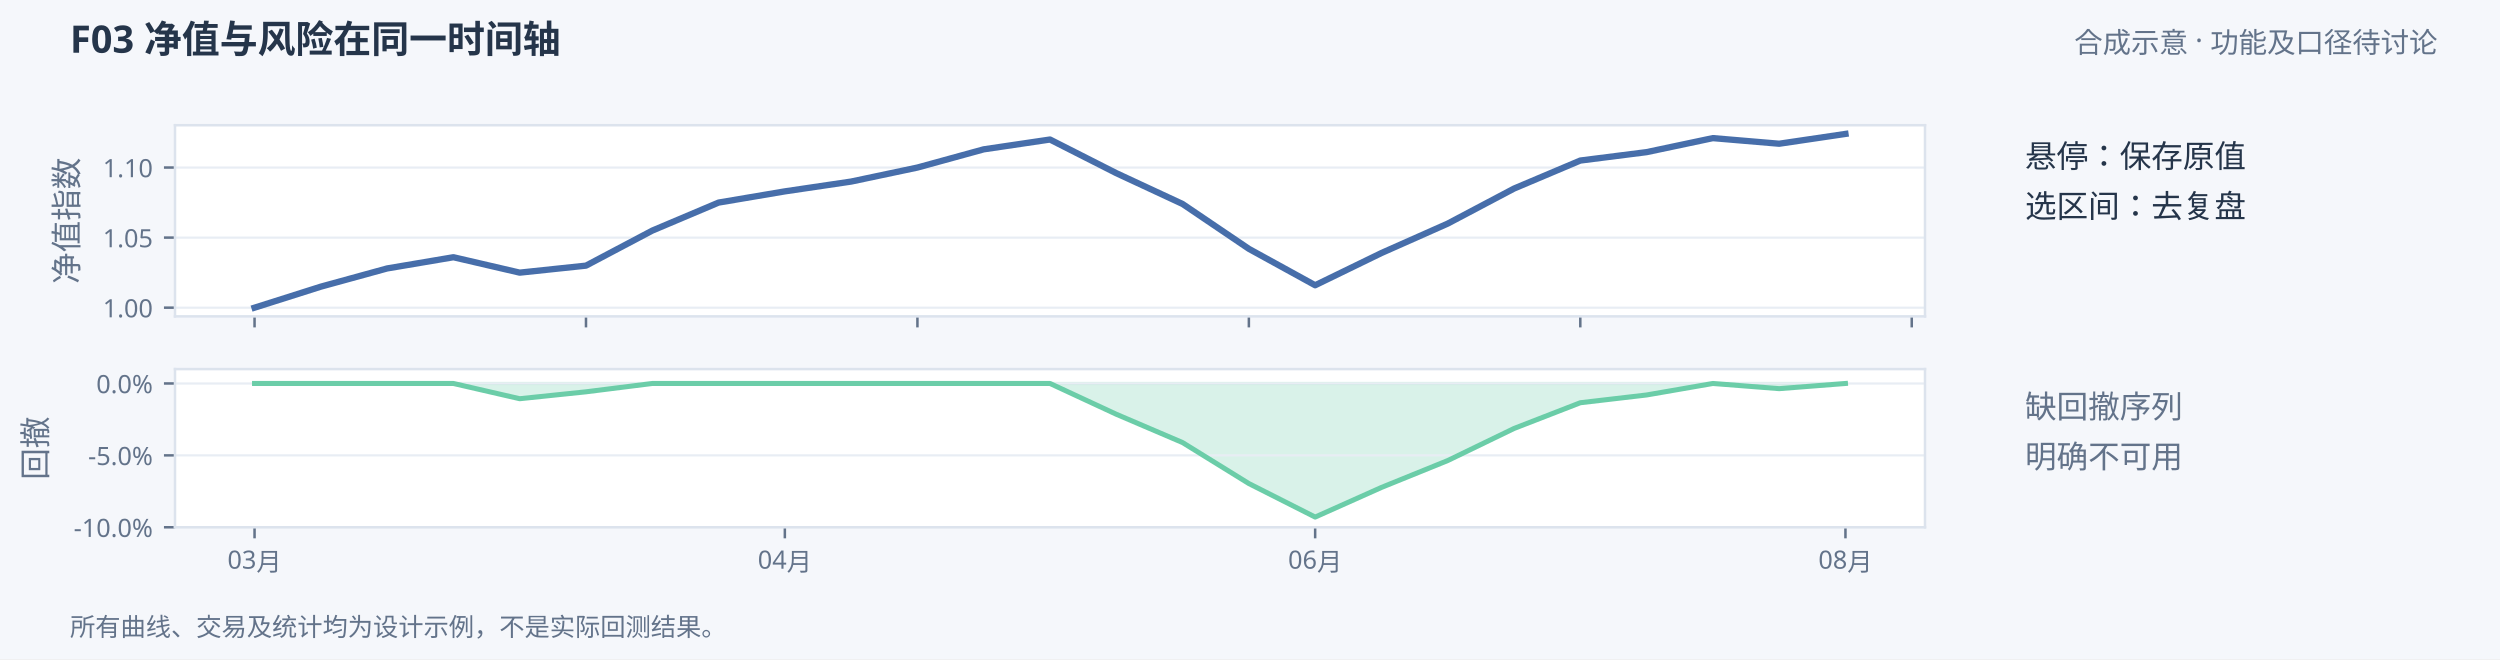
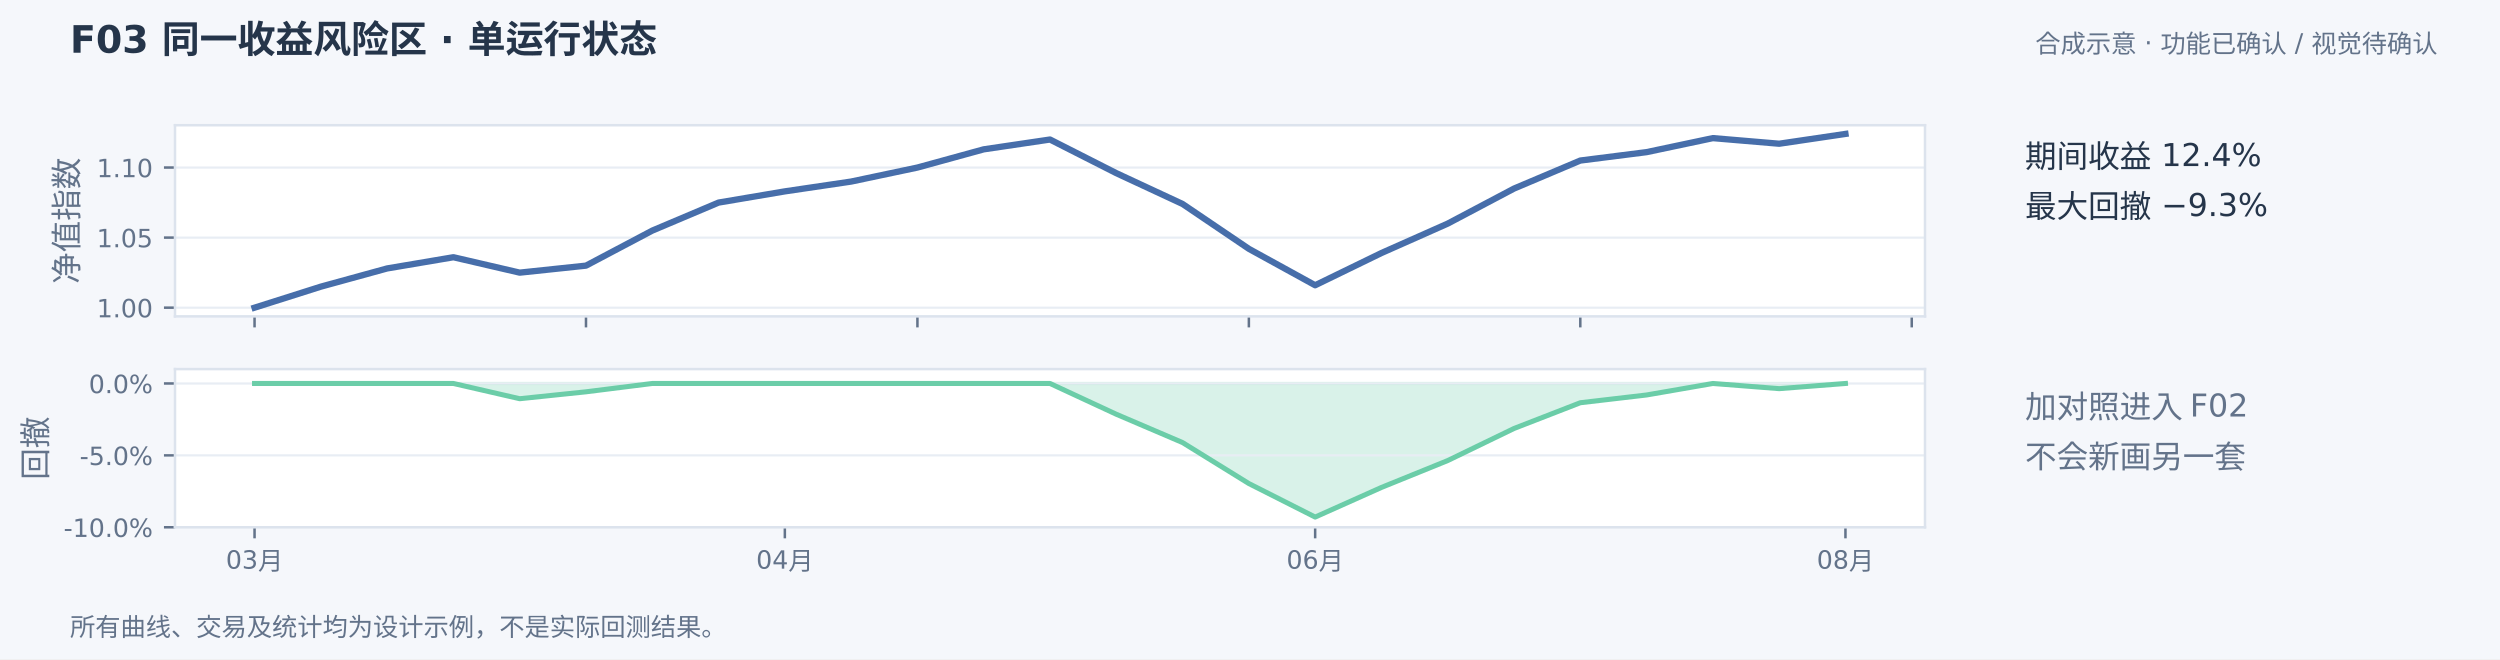
<svg xmlns="http://www.w3.org/2000/svg" xmlns:xlink="http://www.w3.org/1999/xlink" width="792pt" height="208.8pt" viewBox="0 0 792 208.8" version="1.1">
  <defs>
    <style type="text/css">*{stroke-linejoin: round; stroke-linecap: butt}</style>
  </defs>
  <g id="figure_1">
    <g id="patch_1">
      <path d="M 0 208.8 L 792 208.8 L 792 0 L 0 0 z " style="fill: #f5f7fb" />
    </g>
    <g id="axes_1">
      <g id="patch_2">
        <path d="M 55.44 100.224 L 609.84 100.224 L 609.84 39.672 L 55.44 39.672 z " style="fill: #ffffff" />
      </g>
      <g id="matplotlib.axis_1">
        <g id="xtick_1">
          <g id="line2d_1">
            <defs>
              <path id="m7c6a9f38b0" d="M 0 0 L 0 3.5 " style="stroke: #63738a; stroke-width: 0.8" />
            </defs>
            <g>
              <use xlink:href="#m7c6a9f38b0" x="80.64" y="100.224" style="fill: #63738a; stroke: #63738a; stroke-width: 0.8" />
            </g>
          </g>
        </g>
        <g id="xtick_2">
          <g id="line2d_2">
            <g>
              <use xlink:href="#m7c6a9f38b0" x="185.64" y="100.224" style="fill: #63738a; stroke: #63738a; stroke-width: 0.8" />
            </g>
          </g>
        </g>
        <g id="xtick_3">
          <g id="line2d_3">
            <g>
              <use xlink:href="#m7c6a9f38b0" x="290.64" y="100.224" style="fill: #63738a; stroke: #63738a; stroke-width: 0.8" />
            </g>
          </g>
        </g>
        <g id="xtick_4">
          <g id="line2d_4">
            <g>
              <use xlink:href="#m7c6a9f38b0" x="395.64" y="100.224" style="fill: #63738a; stroke: #63738a; stroke-width: 0.8" />
            </g>
          </g>
        </g>
        <g id="xtick_5">
          <g id="line2d_5">
            <g>
              <use xlink:href="#m7c6a9f38b0" x="500.64" y="100.224" style="fill: #63738a; stroke: #63738a; stroke-width: 0.8" />
            </g>
          </g>
        </g>
        <g id="xtick_6">
          <g id="line2d_6">
            <g>
              <use xlink:href="#m7c6a9f38b0" x="605.64" y="100.224" style="fill: #63738a; stroke: #63738a; stroke-width: 0.8" />
            </g>
          </g>
        </g>
      </g>
      <g id="matplotlib.axis_2">
        <g id="ytick_1">
          <g id="line2d_7">
            <path d="M 55.44 97.472 L 609.84 97.472 " clip-path="url(#pc0dc346e26)" style="fill: none; stroke: #e8edf4; stroke-width: 0.7; stroke-linecap: square" />
          </g>
          <g id="line2d_8">
            <defs>
              <path id="m6fc5b02173" d="M 0 0 L -3.5 0 " style="stroke: #63738a; stroke-width: 0.8" />
            </defs>
            <g>
              <use xlink:href="#m6fc5b02173" x="55.44" y="97.472" style="fill: #63738a; stroke: #63738a; stroke-width: 0.8" />
            </g>
          </g>
          <g id="text_1">
-             <text style="font-size: 8px; font-family: 'Hiragino Sans GB'; text-anchor: end; fill: #63738a" x="48.44" y="100.535" transform="rotate(-0 48.44 100.5354)">1.00</text>
+             <text style="fill: #63738a; font: 8px 'Hiragino Sans GB', 'DejaVu Sans'; text-anchor: end" x="48.44" y="100.535" transform="rotate(-0 48.44 100.5354)">1.00</text>
          </g>
        </g>
        <g id="ytick_2">
          <g id="line2d_9">
            <path d="M 55.44 75.275 L 609.84 75.275 " clip-path="url(#pc0dc346e26)" style="fill: none; stroke: #e8edf4; stroke-width: 0.7; stroke-linecap: square" />
          </g>
          <g id="line2d_10">
            <g>
              <use xlink:href="#m6fc5b02173" x="55.44" y="75.275" style="fill: #63738a; stroke: #63738a; stroke-width: 0.8" />
            </g>
          </g>
          <g id="text_2">
-             <text style="font-size: 8px; font-family: 'Hiragino Sans GB'; text-anchor: end; fill: #63738a" x="48.44" y="78.339" transform="rotate(-0 48.44 78.3389)">1.05</text>
+             <text style="fill: #63738a; font: 8px 'Hiragino Sans GB', 'DejaVu Sans'; text-anchor: end" x="48.44" y="78.339" transform="rotate(-0 48.44 78.3389)">1.05</text>
          </g>
        </g>
        <g id="ytick_3">
          <g id="line2d_11">
            <path d="M 55.44 53.079 L 609.84 53.079 " clip-path="url(#pc0dc346e26)" style="fill: none; stroke: #e8edf4; stroke-width: 0.7; stroke-linecap: square" />
          </g>
          <g id="line2d_12">
            <g>
              <use xlink:href="#m6fc5b02173" x="55.44" y="53.079" style="fill: #63738a; stroke: #63738a; stroke-width: 0.8" />
            </g>
          </g>
          <g id="text_3">
-             <text style="font-size: 8px; font-family: 'Hiragino Sans GB'; text-anchor: end; fill: #63738a" x="48.44" y="56.142" transform="rotate(-0 48.44 56.14242)">1.10</text>
+             <text style="fill: #63738a; font: 8px 'Hiragino Sans GB', 'DejaVu Sans'; text-anchor: end" x="48.44" y="56.142" transform="rotate(-0 48.44 56.14242)">1.10</text>
          </g>
        </g>
        <g id="text_4">
-           <text style="font-size: 10px; font-family: 'Hiragino Sans GB'; text-anchor: middle; fill: #63738a" x="24.711" y="69.948" transform="rotate(-90 24.71063 69.948)">净值指数</text>
+           <text style="fill: #63738a; font: 10px 'Hiragino Sans GB', 'DejaVu Sans'; text-anchor: middle" x="24.711" y="69.948" transform="rotate(-90 24.71063 69.948)">净值指数</text>
        </g>
      </g>
      <g id="line2d_13">
        <path d="M 80.64 97.472 L 101.64 90.813 L 122.64 85.042 L 143.64 81.49 L 164.64 86.373 L 185.64 84.154 L 206.64 73.056 L 227.64 64.177 L 248.64 60.625 L 269.64 57.518 L 290.64 53.079 L 311.64 47.308 L 332.64 44.2 L 353.64 54.854 L 374.64 64.621 L 395.64 78.827 L 416.64 90.369 L 437.64 80.158 L 458.64 70.836 L 479.64 59.738 L 500.64 50.859 L 521.64 48.195 L 542.64 43.756 L 563.64 45.532 L 584.64 42.424 " clip-path="url(#pc0dc346e26)" style="fill: none; stroke: #476eaa; stroke-width: 2; stroke-linecap: square" />
      </g>
      <g id="patch_3">
        <path d="M 55.44 100.224 L 55.44 39.672 " style="fill: none; stroke: #dce3ed; stroke-width: 0.8; stroke-linejoin: miter; stroke-linecap: square" />
      </g>
      <g id="patch_4">
        <path d="M 609.84 100.224 L 609.84 39.672 " style="fill: none; stroke: #dce3ed; stroke-width: 0.8; stroke-linejoin: miter; stroke-linecap: square" />
      </g>
      <g id="patch_5">
        <path d="M 55.44 100.224 L 609.84 100.224 " style="fill: none; stroke: #dce3ed; stroke-width: 0.8; stroke-linejoin: miter; stroke-linecap: square" />
      </g>
      <g id="patch_6">
        <path d="M 55.44 39.672 L 609.84 39.672 " style="fill: none; stroke: #dce3ed; stroke-width: 0.8; stroke-linejoin: miter; stroke-linecap: square" />
      </g>
    </g>
    <g id="axes_2">
      <g id="patch_7">
        <path d="M 55.44 167.04 L 609.84 167.04 L 609.84 116.928 L 55.44 116.928 z " style="fill: #ffffff" />
      </g>
-       <g id="FillBetweenPolyCollection_1">
+       <g id="PolyCollection_1">
        <defs>
          <path id="mce9b6722e4" d="M 80.64 -87.316 L 80.64 -87.316 L 101.64 -87.316 L 122.64 -87.316 L 143.64 -87.316 L 164.64 -82.487 L 185.64 -84.674 L 206.64 -87.316 L 227.64 -87.316 L 248.64 -87.316 L 269.64 -87.316 L 290.64 -87.316 L 311.64 -87.316 L 332.64 -87.316 L 353.64 -77.567 L 374.64 -68.593 L 395.64 -55.609 L 416.64 -44.995 L 437.64 -54.379 L 458.64 -62.898 L 479.64 -73.057 L 500.64 -81.212 L 521.64 -83.672 L 542.64 -87.316 L 563.64 -85.676 L 584.64 -87.316 L 584.64 -87.316 L 584.64 -87.316 L 563.64 -87.316 L 542.64 -87.316 L 521.64 -87.316 L 500.64 -87.316 L 479.64 -87.316 L 458.64 -87.316 L 437.64 -87.316 L 416.64 -87.316 L 395.64 -87.316 L 374.64 -87.316 L 353.64 -87.316 L 332.64 -87.316 L 311.64 -87.316 L 290.64 -87.316 L 269.64 -87.316 L 248.64 -87.316 L 227.64 -87.316 L 206.64 -87.316 L 185.64 -87.316 L 164.64 -87.316 L 143.64 -87.316 L 122.64 -87.316 L 101.64 -87.316 L 80.64 -87.316 z " style="stroke: #6bcda8; stroke-opacity: 0.25" />
        </defs>
        <g clip-path="url(#p5832358bbe)">
          <use xlink:href="#mce9b6722e4" x="0" y="208.8" style="fill: #6bcda8; fill-opacity: 0.25; stroke: #6bcda8; stroke-opacity: 0.25" />
        </g>
      </g>
      <g id="matplotlib.axis_3">
        <g id="xtick_7">
          <g id="line2d_14">
            <g>
              <use xlink:href="#m7c6a9f38b0" x="80.64" y="167.04" style="fill: #63738a; stroke: #63738a; stroke-width: 0.8" />
            </g>
          </g>
          <g id="text_5">
-             <text style="font-size: 8px; font-family: 'Hiragino Sans GB'; text-anchor: middle; fill: #63738a" x="80.64" y="180.167" transform="rotate(-0 80.64 180.1675)">03月</text>
+             <text style="fill: #63738a; font: 8px 'Hiragino Sans GB', 'DejaVu Sans'; text-anchor: middle" x="80.64" y="180.167" transform="rotate(-0 80.64 180.1675)">03月</text>
          </g>
        </g>
        <g id="xtick_8">
          <g id="line2d_15">
            <g>
              <use xlink:href="#m7c6a9f38b0" x="248.64" y="167.04" style="fill: #63738a; stroke: #63738a; stroke-width: 0.8" />
            </g>
          </g>
          <g id="text_6">
-             <text style="font-size: 8px; font-family: 'Hiragino Sans GB'; text-anchor: middle; fill: #63738a" x="248.64" y="180.167" transform="rotate(-0 248.64 180.1675)">04月</text>
+             <text style="fill: #63738a; font: 8px 'Hiragino Sans GB', 'DejaVu Sans'; text-anchor: middle" x="248.64" y="180.167" transform="rotate(-0 248.64 180.1675)">04月</text>
          </g>
        </g>
        <g id="xtick_9">
          <g id="line2d_16">
            <g>
              <use xlink:href="#m7c6a9f38b0" x="416.64" y="167.04" style="fill: #63738a; stroke: #63738a; stroke-width: 0.8" />
            </g>
          </g>
          <g id="text_7">
-             <text style="font-size: 8px; font-family: 'Hiragino Sans GB'; text-anchor: middle; fill: #63738a" x="416.64" y="180.167" transform="rotate(-0 416.64 180.1675)">06月</text>
+             <text style="fill: #63738a; font: 8px 'Hiragino Sans GB', 'DejaVu Sans'; text-anchor: middle" x="416.64" y="180.167" transform="rotate(-0 416.64 180.1675)">06月</text>
          </g>
        </g>
        <g id="xtick_10">
          <g id="line2d_17">
            <g>
              <use xlink:href="#m7c6a9f38b0" x="584.64" y="167.04" style="fill: #63738a; stroke: #63738a; stroke-width: 0.8" />
            </g>
          </g>
          <g id="text_8">
-             <text style="font-size: 8px; font-family: 'Hiragino Sans GB'; text-anchor: middle; fill: #63738a" x="584.64" y="180.167" transform="rotate(-0 584.64 180.1675)">08月</text>
+             <text style="fill: #63738a; font: 8px 'Hiragino Sans GB', 'DejaVu Sans'; text-anchor: middle" x="584.64" y="180.167" transform="rotate(-0 584.64 180.1675)">08月</text>
          </g>
        </g>
      </g>
      <g id="matplotlib.axis_4">
        <g id="ytick_4">
          <g id="line2d_18">
            <path d="M 55.44 167.04 L 609.84 167.04 " clip-path="url(#p5832358bbe)" style="fill: none; stroke: #e8edf4; stroke-width: 0.7; stroke-linecap: square" />
          </g>
          <g id="line2d_19">
            <g>
              <use xlink:href="#m6fc5b02173" x="55.44" y="167.04" style="fill: #63738a; stroke: #63738a; stroke-width: 0.8" />
            </g>
          </g>
          <g id="text_9">
-             <text style="font-size: 8px; font-family: 'Hiragino Sans GB'; text-anchor: end; fill: #63738a" x="48.44" y="170.104" transform="rotate(-0 48.44 170.1037)">-10.0%</text>
+             <text style="fill: #63738a; font: 8px 'Hiragino Sans GB', 'DejaVu Sans'; text-anchor: end" x="48.44" y="170.104" transform="rotate(-0 48.44 170.1037)">-10.0%</text>
          </g>
        </g>
        <g id="ytick_5">
          <g id="line2d_20">
            <path d="M 55.44 144.262 L 609.84 144.262 " clip-path="url(#p5832358bbe)" style="fill: none; stroke: #e8edf4; stroke-width: 0.7; stroke-linecap: square" />
          </g>
          <g id="line2d_21">
            <g>
              <use xlink:href="#m6fc5b02173" x="55.44" y="144.262" style="fill: #63738a; stroke: #63738a; stroke-width: 0.8" />
            </g>
          </g>
          <g id="text_10">
-             <text style="font-size: 8px; font-family: 'Hiragino Sans GB'; text-anchor: end; fill: #63738a" x="48.44" y="147.326" transform="rotate(-0 48.44 147.3256)">-5.0%</text>
+             <text style="fill: #63738a; font: 8px 'Hiragino Sans GB', 'DejaVu Sans'; text-anchor: end" x="48.44" y="147.326" transform="rotate(-0 48.44 147.3256)">-5.0%</text>
          </g>
        </g>
        <g id="ytick_6">
          <g id="line2d_22">
            <path d="M 55.44 121.484 L 609.84 121.484 " clip-path="url(#p5832358bbe)" style="fill: none; stroke: #e8edf4; stroke-width: 0.7; stroke-linecap: square" />
          </g>
          <g id="line2d_23">
            <g>
              <use xlink:href="#m6fc5b02173" x="55.44" y="121.484" style="fill: #63738a; stroke: #63738a; stroke-width: 0.8" />
            </g>
          </g>
          <g id="text_11">
-             <text style="font-size: 8px; font-family: 'Hiragino Sans GB'; text-anchor: end; fill: #63738a" x="48.44" y="124.547" transform="rotate(-0 48.44 124.5474)">0.0%</text>
+             <text style="fill: #63738a; font: 8px 'Hiragino Sans GB', 'DejaVu Sans'; text-anchor: end" x="48.44" y="124.547" transform="rotate(-0 48.44 124.5474)">0.0%</text>
          </g>
        </g>
        <g id="text_12">
-           <text style="font-size: 10px; font-family: 'Hiragino Sans GB'; text-anchor: middle; fill: #63738a" x="14.814" y="141.984" transform="rotate(-90 14.81438 141.984)">回撤</text>
+           <text style="fill: #63738a; font: 10px 'Hiragino Sans GB', 'DejaVu Sans'; text-anchor: middle" x="14.814" y="141.984" transform="rotate(-90 14.81438 141.984)">回撤</text>
        </g>
      </g>
      <g id="line2d_24">
        <path d="M 80.64 121.484 L 101.64 121.484 L 122.64 121.484 L 143.64 121.484 L 164.64 126.313 L 185.64 124.126 L 206.64 121.484 L 227.64 121.484 L 248.64 121.484 L 269.64 121.484 L 290.64 121.484 L 311.64 121.484 L 332.64 121.484 L 353.64 131.233 L 374.64 140.207 L 395.64 153.191 L 416.64 163.805 L 437.64 154.421 L 458.64 145.902 L 479.64 135.743 L 500.64 127.588 L 521.64 125.128 L 542.64 121.484 L 563.64 123.124 L 584.64 121.484 " clip-path="url(#p5832358bbe)" style="fill: none; stroke: #6bcda8; stroke-width: 1.6; stroke-linecap: square" />
      </g>
      <g id="patch_8">
        <path d="M 55.44 167.04 L 55.44 116.928 " style="fill: none; stroke: #dce3ed; stroke-width: 0.8; stroke-linejoin: miter; stroke-linecap: square" />
      </g>
      <g id="patch_9">
        <path d="M 609.84 167.04 L 609.84 116.928 " style="fill: none; stroke: #dce3ed; stroke-width: 0.8; stroke-linejoin: miter; stroke-linecap: square" />
      </g>
      <g id="patch_10">
        <path d="M 55.44 167.04 L 609.84 167.04 " style="fill: none; stroke: #dce3ed; stroke-width: 0.8; stroke-linejoin: miter; stroke-linecap: square" />
      </g>
      <g id="patch_11">
        <path d="M 55.44 116.928 L 609.84 116.928 " style="fill: none; stroke: #dce3ed; stroke-width: 0.8; stroke-linejoin: miter; stroke-linecap: square" />
      </g>
    </g>
    <g id="text_13">
-       <text style="font-weight: 700; font-size: 12px; font-family: 'Hiragino Sans GB'; text-anchor: start; fill: #25354a" x="22.176" y="16.704" transform="rotate(-0 22.176 16.704)">F03  净值与风险在同一时间轴</text>
+       <text style="fill: #25354a; font: 700 12px 'Hiragino Sans GB', 'DejaVu Sans'; text-anchor: start" x="22.176" y="16.704" transform="rotate(-0 22.176 16.704)">F03  同一收益风险区 · 单运行状态</text>
    </g>
    <g id="text_14">
-       <text style="font-size: 9px; font-family: 'Hiragino Sans GB'; text-anchor: end; fill: #63738a" x="772.2" y="16.704" transform="rotate(-0 772.2 16.704)">合成示意 · 功能及口径待讨论</text>
+       <text style="fill: #63738a; font: 8px 'Hiragino Sans GB', 'DejaVu Sans'; text-anchor: end" x="772.2" y="16.704" transform="rotate(-0 772.2 16.704)">合成示意 · 功能已确认 / 视觉待确认</text>
    </g>
    <g id="text_15">
-       <text style="font-size: 8px; font-family: 'Hiragino Sans GB'; text-anchor: start; fill: #63738a" x="22.176" y="201.492" transform="rotate(-0 22.176 201.492)">所有曲线、交易及统计均为设计示例，不是实际回测结果。</text>
+       <text style="fill: #63738a; font: 8px 'Hiragino Sans GB', 'DejaVu Sans'; text-anchor: start" x="22.176" y="201.492" transform="rotate(-0 22.176 201.492)">所有曲线、交易及统计均为设计示例，不是实际回测结果。</text>
    </g>
    <g id="text_16">
-       <text style="font-size: 10px; font-family: 'Hiragino Sans GB'; fill: #25354a" transform="translate(641.52 53.0765)">悬停：保存原值</text>
-       <text style="font-size: 10px; font-family: 'Hiragino Sans GB'; fill: #25354a" transform="translate(641.52 68.904)">选区间：去复盘</text>
+       <text style="fill: #25354a; font: 10px 'Hiragino Sans GB', 'DejaVu Sans'" transform="translate(641.52 53.0765)">期间收益 12.4%</text>
+       <text style="fill: #25354a; font: 10px 'Hiragino Sans GB', 'DejaVu Sans'" transform="translate(641.52 68.904)">最大回撤 −9.3%</text>
    </g>
    <g id="text_17">
-       <text style="font-size: 10px; font-family: 'Hiragino Sans GB'; fill: #63738a" transform="translate(641.52 132.4205)">缺回撤序列</text>
-       <text style="font-size: 10px; font-family: 'Hiragino Sans GB'; fill: #63738a" transform="translate(641.52 148.248)">明确不可用</text>
+       <text style="fill: #63738a; font: 10px 'Hiragino Sans GB', 'DejaVu Sans'" transform="translate(641.52 132.4205)">加对照进入 F02</text>
+       <text style="fill: #63738a; font: 10px 'Hiragino Sans GB', 'DejaVu Sans'" transform="translate(641.52 148.248)">不会新画另一套</text>
    </g>
  </g>
  <defs>
    <clipPath id="pc0dc346e26">
      <rect x="55.44" y="39.672" width="554.4" height="60.552" />
    </clipPath>
    <clipPath id="p5832358bbe">
      <rect x="55.44" y="116.928" width="554.4" height="50.112" />
    </clipPath>
  </defs>
</svg>
